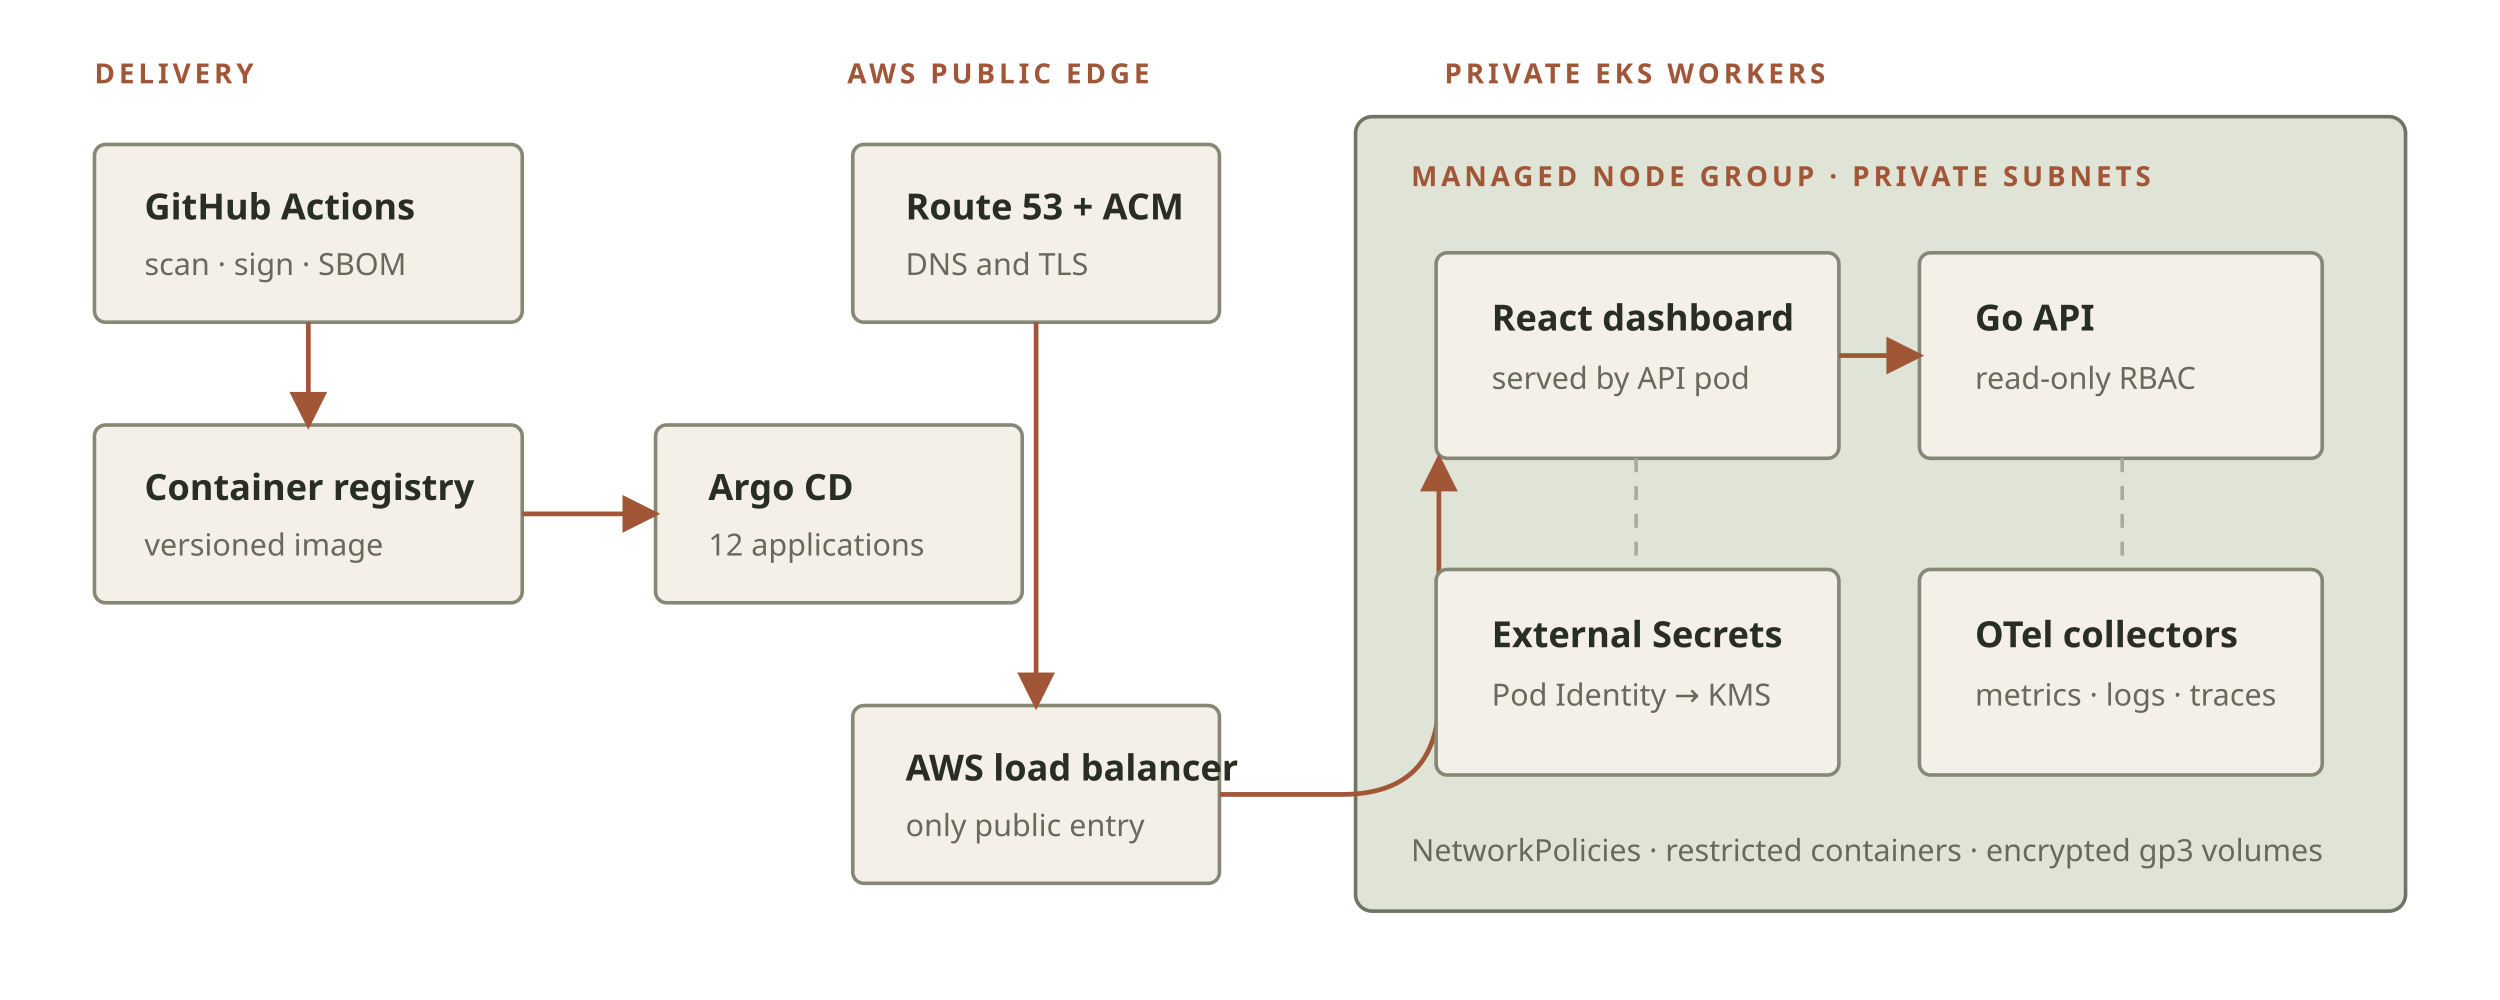
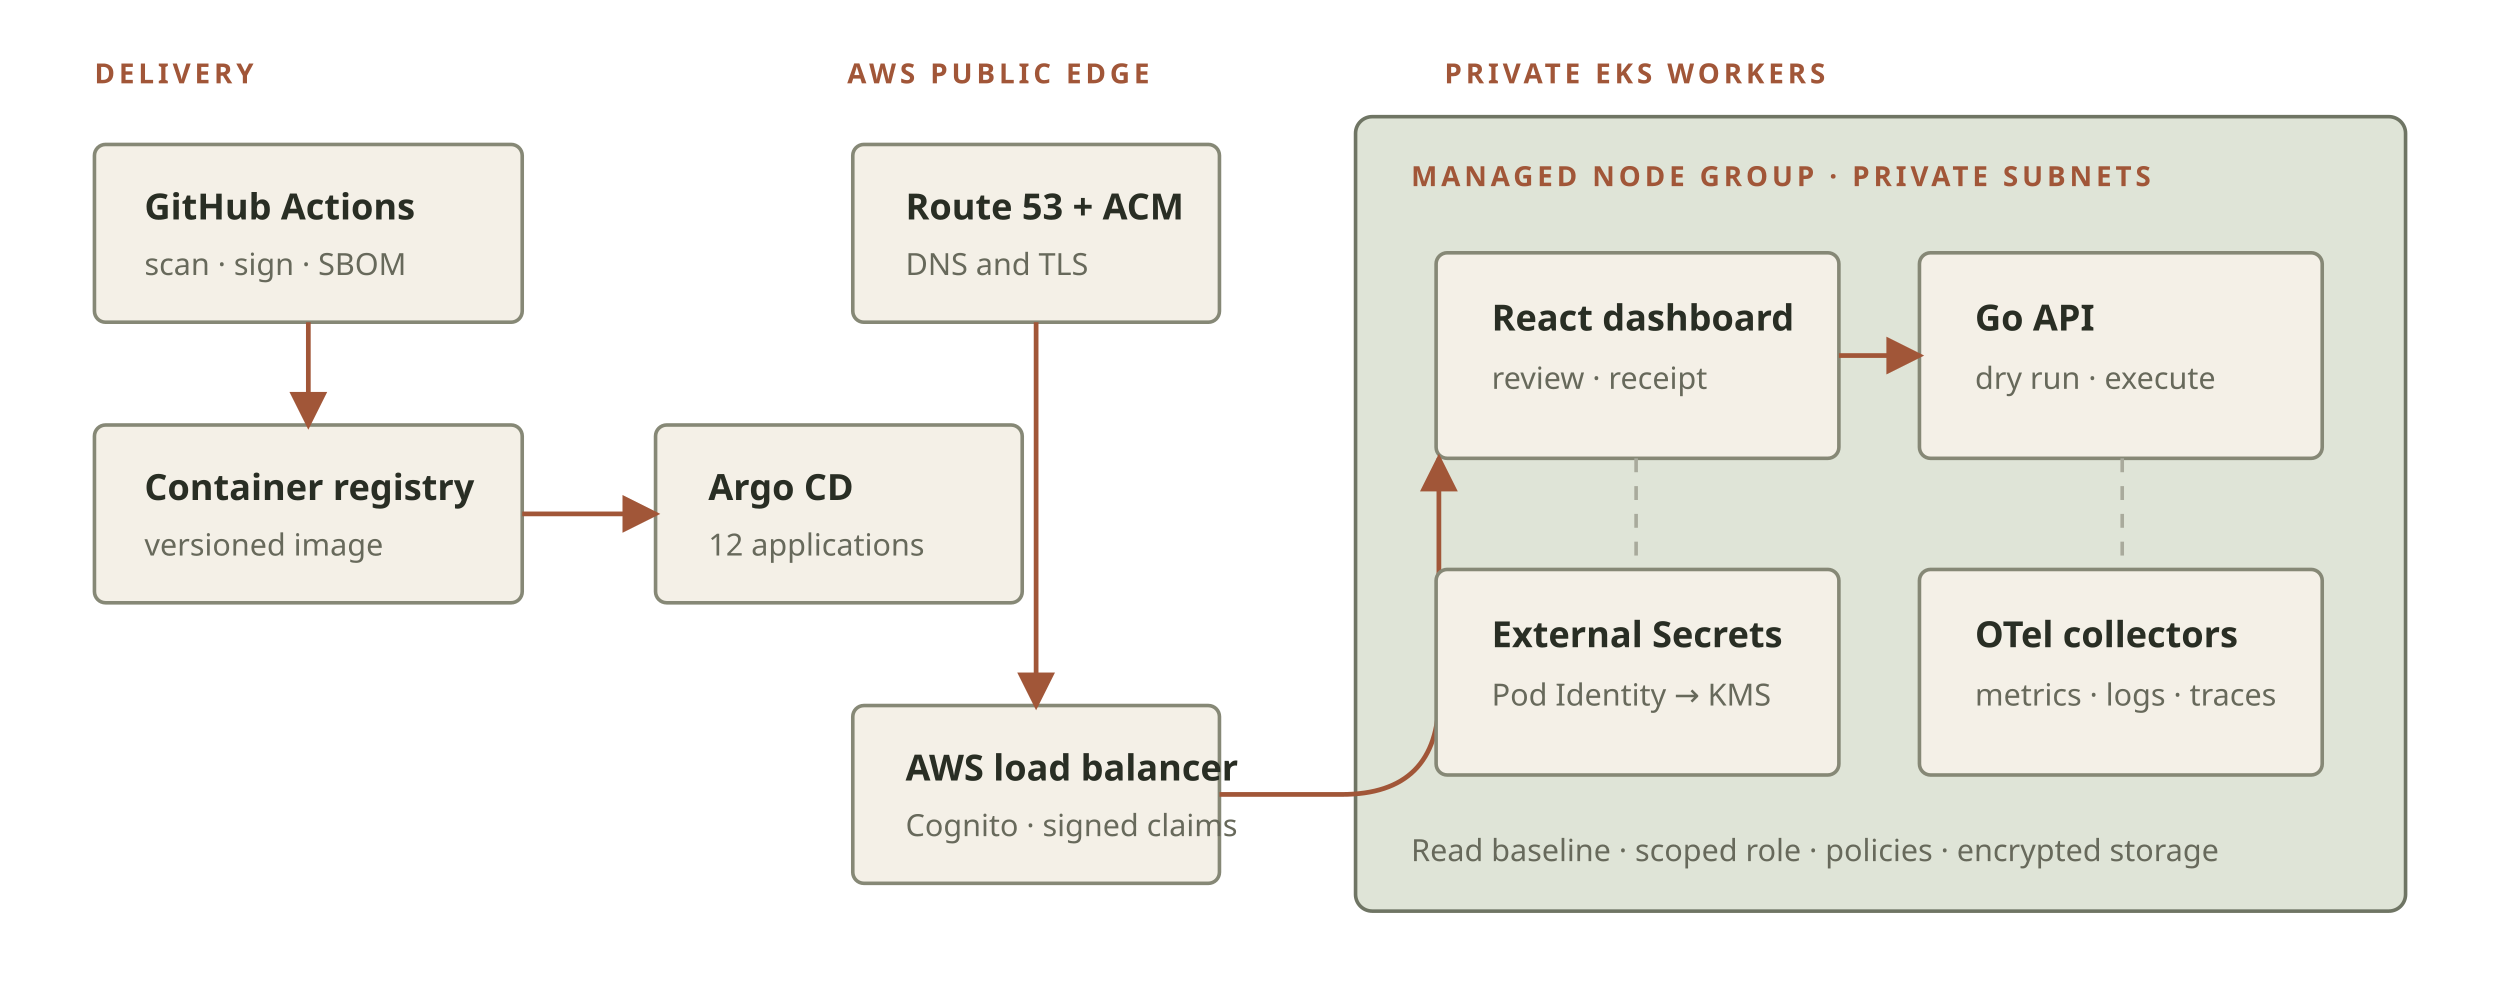
<svg xmlns="http://www.w3.org/2000/svg" viewBox="0 0 900 360" role="img" aria-labelledby="title desc">
  <defs>
    <marker id="a" markerWidth="8" markerHeight="8" refX="7" refY="4" orient="auto">
      <path d="M0 0 8 4 0 8z" fill="#a15638" />
    </marker>
    <style>.t{font:600 13px system-ui,sans-serif;fill:#292e24}.s{font:11px system-ui,sans-serif;fill:#67695b}.n{fill:#f4f0e7;stroke:#868876;stroke-width:1.3}.g{fill:#dfe4d7;stroke:#6f7564;stroke-width:1.3}.o{fill:none;stroke:#a15638;stroke-width:1.7;marker-end:url(#a)}.d{fill:none;stroke:#a9aa9c;stroke-width:1.3;stroke-dasharray:5 5}.label{font:700 10px system-ui,sans-serif;letter-spacing:1.4px;fill:#a15638}</style>
  </defs>
  <text class="label" x="34" y="30">DELIVERY</text>
  <text class="label" x="305" y="30">AWS PUBLIC EDGE</text>
  <text class="label" x="520" y="30">PRIVATE EKS WORKERS</text>
  <rect class="n" x="34" y="52" width="154" height="64" rx="4" />
  <text class="t" x="52" y="79">GitHub Actions</text>
  <text class="s" x="52" y="99">scan · sign · SBOM</text>
  <rect class="n" x="34" y="153" width="154" height="64" rx="4" />
  <text class="t" x="52" y="180">Container registry</text>
  <text class="s" x="52" y="200">versioned image</text>
  <rect class="n" x="236" y="153" width="132" height="64" rx="4" />
  <text class="t" x="255" y="180">Argo CD</text>
  <text class="s" x="255" y="200">12 applications</text>
  <path class="o" d="M111 116v37" />
  <path class="o" d="M188 185h48" />
  <rect class="n" x="307" y="52" width="132" height="64" rx="4" />
  <text class="t" x="326" y="79">Route 53 + ACM</text>
  <text class="s" x="326" y="99">DNS and TLS</text>
  <rect class="n" x="307" y="254" width="132" height="64" rx="4" />
  <text class="t" x="326" y="281">AWS load balancer</text>
-   <text class="s" x="326" y="301">only public entry</text>
+   <text class="s" x="326" y="301">Cognito · signed claims</text>
  <path class="o" d="M373 116v138" />
  <rect class="g" x="488" y="42" width="378" height="286" rx="6" />
  <text class="label" x="508" y="67">MANAGED NODE GROUP · PRIVATE SUBNETS</text>
  <rect class="n" x="517" y="91" width="145" height="74" rx="4" />
  <text class="t" x="537" y="119">React dashboard</text>
-   <text class="s" x="537" y="140">served by API pod</text>
+   <text class="s" x="537" y="140">review · receipt</text>
  <rect class="n" x="691" y="91" width="145" height="74" rx="4" />
  <text class="t" x="711" y="119">Go API</text>
-   <text class="s" x="711" y="140">read-only RBAC</text>
+   <text class="s" x="711" y="140">dry run · execute</text>
  <path class="o" d="M439 286h44q35 0 35-35v-86" />
  <path class="o" d="M662 128h29" />
  <rect class="n" x="517" y="205" width="145" height="74" rx="4" />
  <text class="t" x="537" y="233">External Secrets</text>
  <text class="s" x="537" y="254">Pod Identity → KMS</text>
  <rect class="n" x="691" y="205" width="145" height="74" rx="4" />
  <text class="t" x="711" y="233">OTel collectors</text>
  <text class="s" x="711" y="254">metrics · logs · traces</text>
  <path class="d" d="M589 165v40M764 165v40" />
-   <text class="s" x="508" y="310">NetworkPolicies · restricted containers · encrypted gp3 volumes</text>
+   <text class="s" x="508" y="310">Read baseline · scoped role · policies · encrypted storage</text>
</svg>
